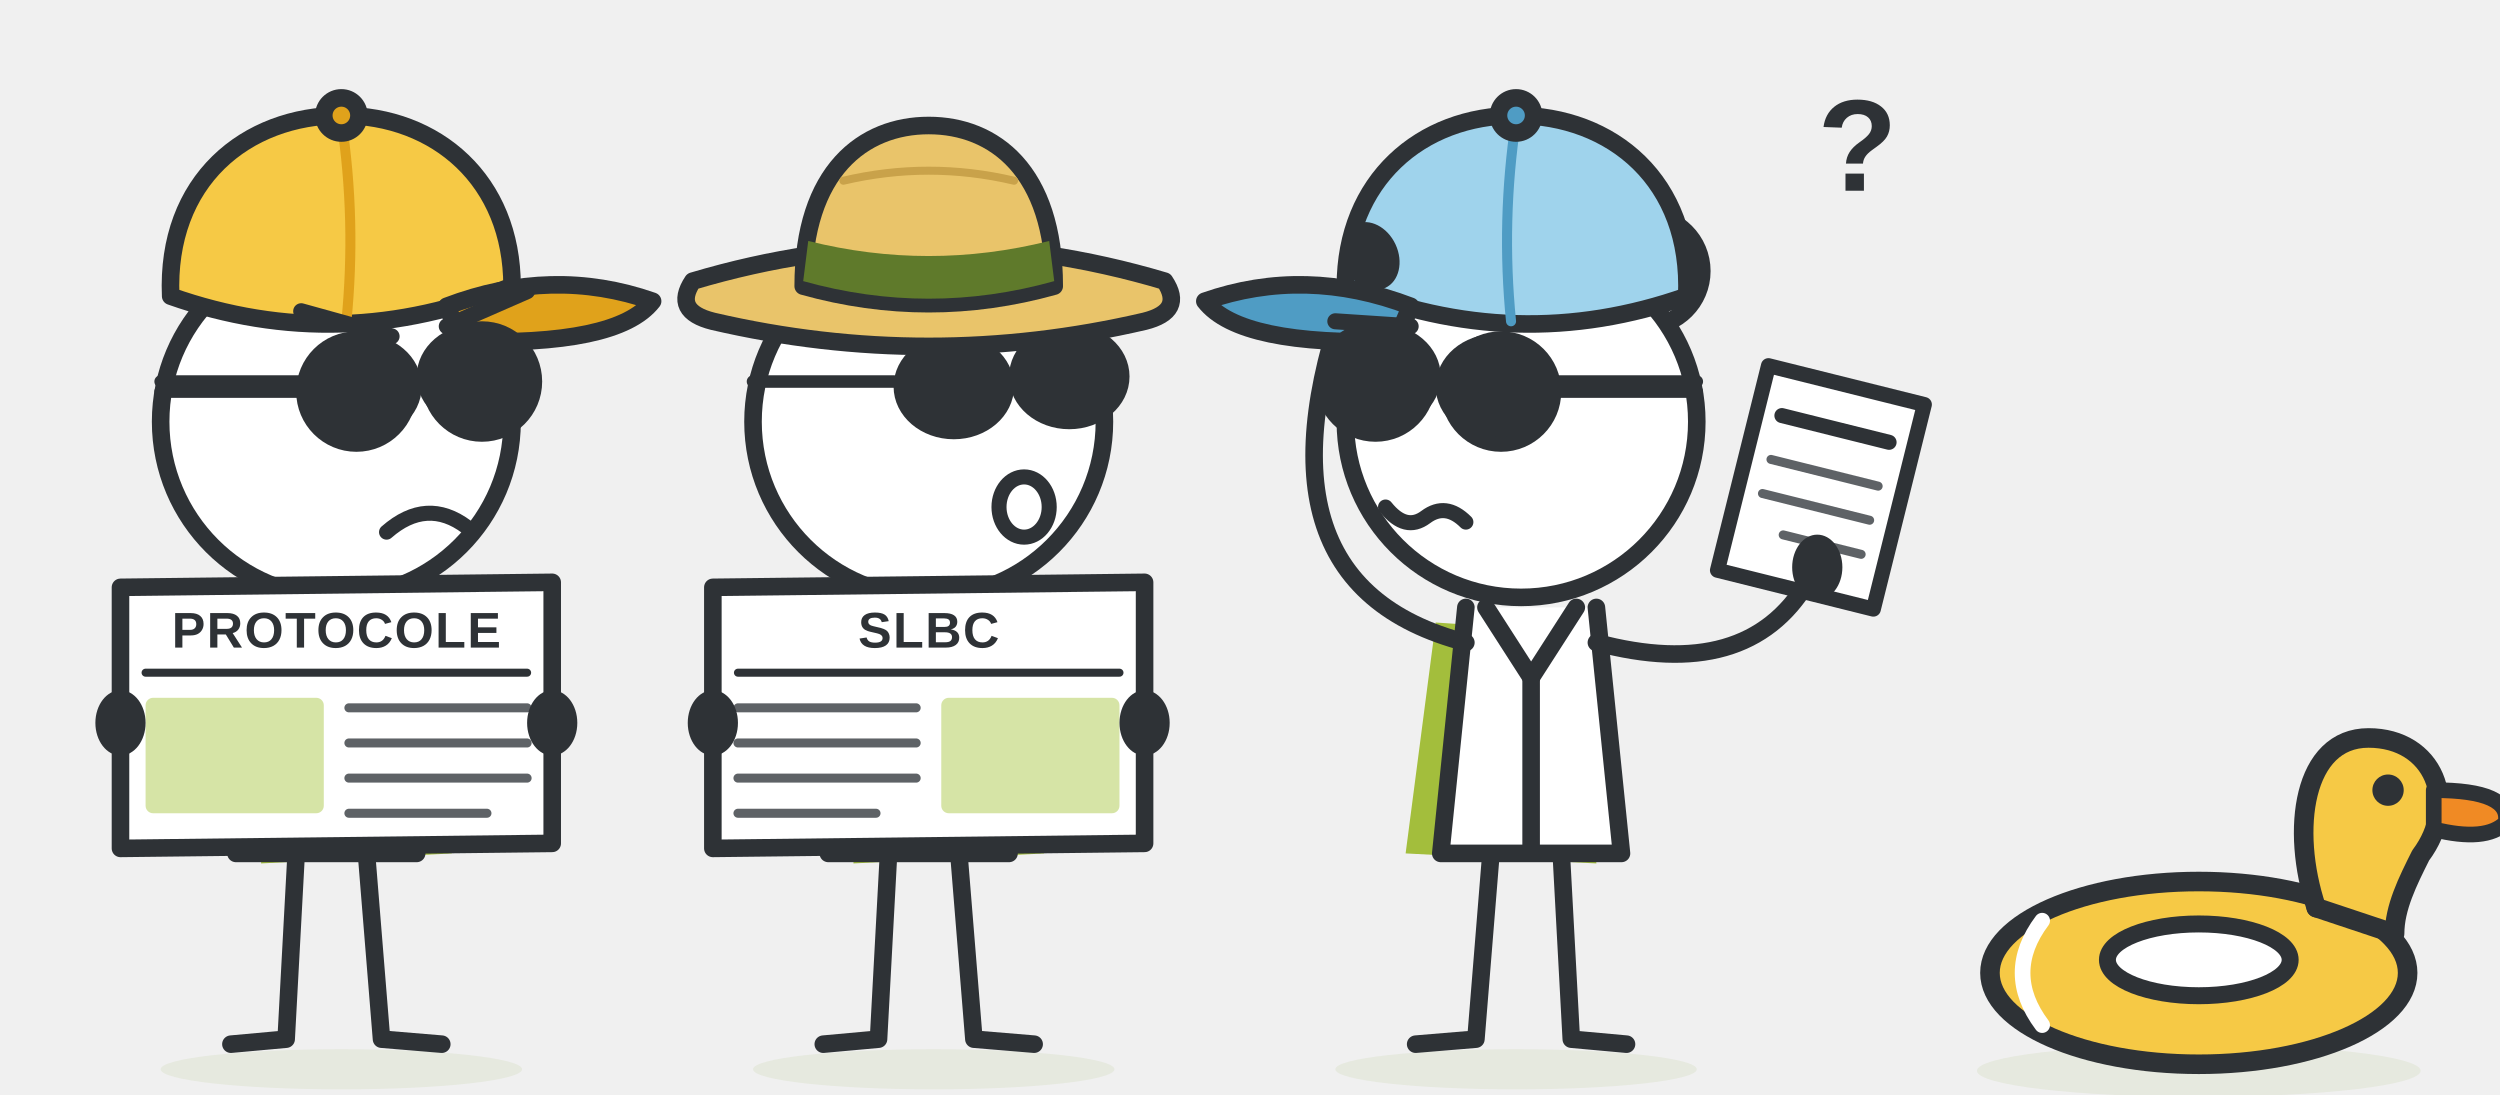
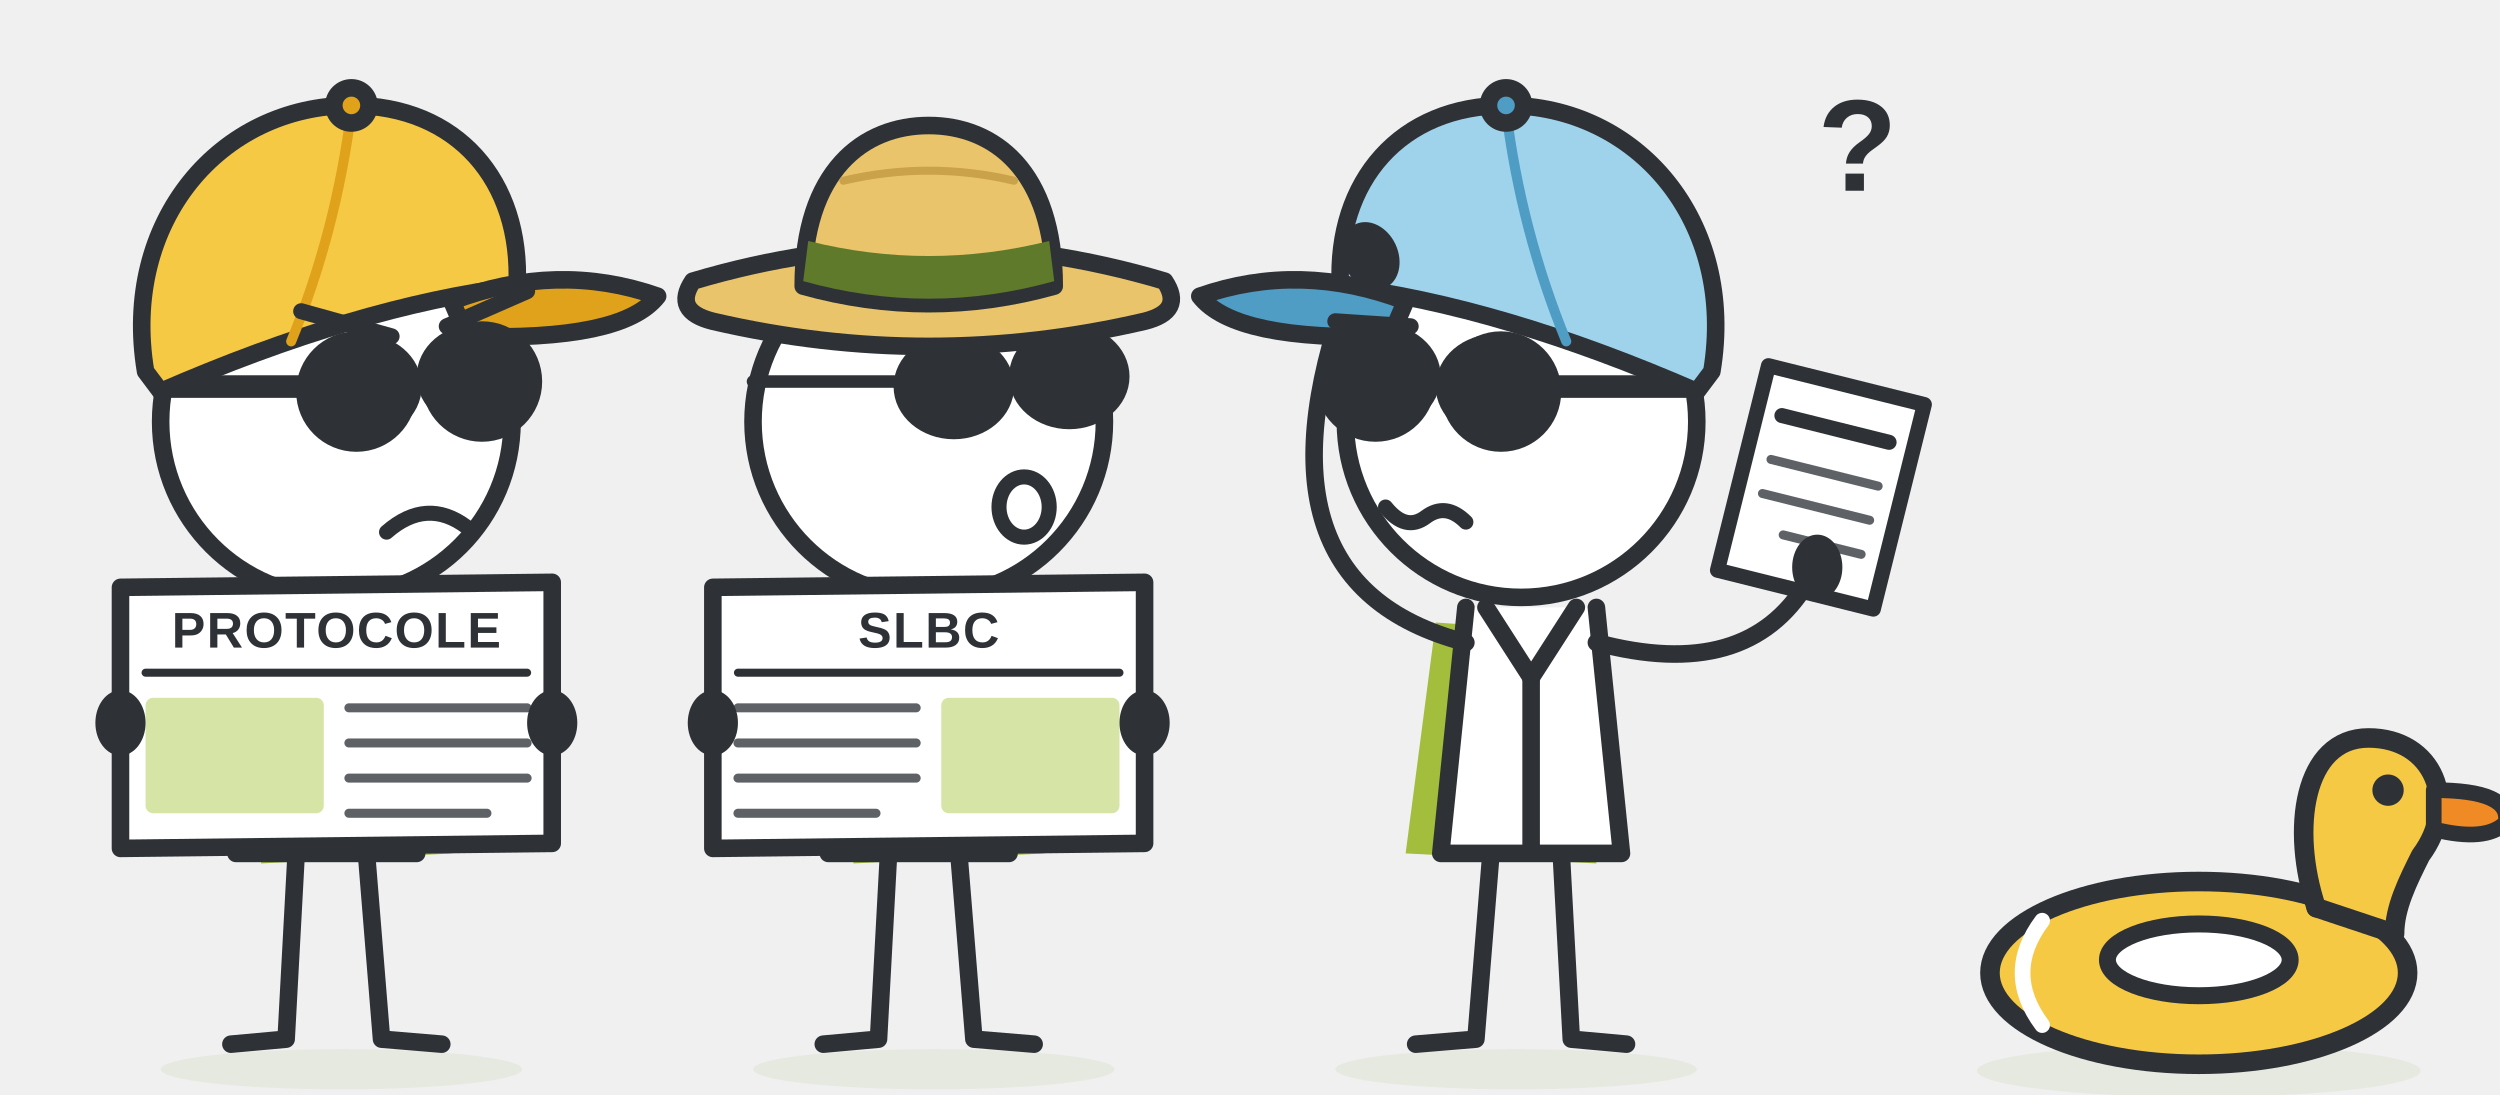
<svg xmlns="http://www.w3.org/2000/svg" aria-hidden="true" focusable="false" viewBox="28 -6 498 218" fill="none" stroke="#2E3236" stroke-width="3.5" stroke-linecap="round" stroke-linejoin="round">
  <g class="perso">
    <g transform="translate(0 6)">
      <ellipse cx="96" cy="201" rx="36" ry="4" fill="#E6E9DF" stroke="none" />
      <path d="M84 114 L112 112 L118 158 L80 160 Z" fill="#A3BE3C" stroke="none" />
      <path d="M87 158 L85 195 L74 196" />
      <path d="M101 158 L104 195 L116 196" />
      <path d="M80 109 L75 158 L111 158 L106 109" fill="#FFFFFF" />
      <path d="M84 109 L93 123 L102 109" />
      <path d="M93 123 L93 157" />
      <circle cx="95" cy="72" r="35" fill="#FFFFFF" />
      <path d="M60 64 L88 64" stroke-width="2.5" />
      <ellipse cx="100" cy="65" rx="10.5" ry="9" fill="#2E3236" stroke-width="3" />
      <ellipse cx="123" cy="63" rx="10.5" ry="9" fill="#2E3236" stroke-width="3" />
      <path d="M110 64 Q112 61.5 114 63" stroke-width="2.5" />
-       <path d="M62 47 C61 24 77 11 96 11 C115 11 130 24 130 45 Q96 59 62 47 Z" fill="#F6C945" />
-       <path d="M117 49 Q138 41 158 48 Q151 57 120 56 Z" fill="#E0A21B" />
-       <path d="M96 12 Q99 32 97 52" stroke="#E0A21B" stroke-width="2" fill="none" />
-       <circle cx="96" cy="11" r="3.5" fill="#E0A21B" />
+       <path d="M57 62 C52 32 72 9 98 9 C119 9 132 24 131 45 Q99 49 60 66 Z" fill="#F6C945" />
+       <path d="M118 48 Q139 40 159 47 Q152 56 121 55 Z" fill="#E0A21B" />
+       <path d="M98 10 Q95 34 86 56" stroke="#E0A21B" stroke-width="2" fill="none" />
+       <circle cx="98" cy="9" r="3.5" fill="#E0A21B" />
      <path d="M60 66 L88 66" stroke-width="2.5" />
      <circle cx="99" cy="66" r="10.5" fill="#2E3236" stroke-width="3" />
      <circle cx="124" cy="64" r="10.5" fill="#2E3236" stroke-width="3" />
      <path d="M109.5 65 Q111.5 62.5 113.5 64.5" stroke-width="2.5" />
      <circle cx="101" cy="70" r="2.6" fill="#2E3236" stroke="none" />
      <circle cx="125" cy="68" r="2.6" fill="#2E3236" stroke="none" />
      <path d="M105 94 Q113 87 121 93" stroke-width="3" />
      <path d="M88 50 L106 55" stroke-width="3.2" />
      <path d="M117 53 L133 46" stroke-width="3.2" />
    </g>
    <path d="M52 111 L138 110 L138 162 L52 163 Z" fill="#FFFFFF" />
    <text x="95" y="123" text-anchor="middle" font-family="Figtree, Arial, sans-serif" font-weight="800" font-size="10" letter-spacing="0.3" fill="#2E3236" stroke="none">PROTOCOLE</text>
    <path d="M57 128 L133 128" stroke-width="1.6" />
    <rect x="57" y="133" width="35.5" height="23" rx="1.5" fill="#D6E4A6" stroke="none" />
    <path d="M97.5 135 L133 135" stroke="#5E6266" stroke-width="1.8" />
    <path d="M97.5 142 L133 142" stroke="#5E6266" stroke-width="1.8" />
    <path d="M97.5 149 L133 149" stroke="#5E6266" stroke-width="1.8" />
    <path d="M97.5 156 L125 156" stroke="#5E6266" stroke-width="1.8" />
    <ellipse cx="52" cy="138" rx="5" ry="6.5" fill="#2E3236" stroke="none" />
    <ellipse cx="138" cy="138" rx="5" ry="6.5" fill="#2E3236" stroke="none" />
  </g>
  <g class="perso">
    <g transform="translate(118 6)">
      <ellipse cx="96" cy="201" rx="36" ry="4" fill="#E6E9DF" stroke="none" />
      <path d="M84 114 L112 112 L118 158 L80 160 Z" fill="#A3BE3C" stroke="none" />
      <path d="M87 158 L85 195 L74 196" />
      <path d="M101 158 L104 195 L116 196" />
      <path d="M80 109 L75 158 L111 158 L106 109" fill="#FFFFFF" />
      <path d="M84 109 L93 123 L102 109" />
      <path d="M93 123 L93 157" />
      <circle cx="95" cy="72" r="35" fill="#FFFFFF" />
      <path d="M60 64 L88 64" stroke-width="2.5" />
      <ellipse cx="100" cy="65" rx="10.5" ry="9" fill="#2E3236" stroke-width="3" />
      <ellipse cx="123" cy="63" rx="10.5" ry="9" fill="#2E3236" stroke-width="3" />
      <path d="M110 64 Q112 61.5 114 63" stroke-width="2.5" />
      <path d="M48 44 Q95 30 142 44 Q146 50 138 52 Q95 62 52 52 Q44 50 48 44 Z" fill="#E9C46A" />
      <path d="M70 45 C70 22 82 13 95 13 C108 13 120 22 120 45 Q95 52 70 45 Z" fill="#E9C46A" />
      <path d="M71 36 Q95 42 119 36 L120 44 Q95 51 70 44 Z" fill="#5F7A2B" stroke="none" />
      <path d="M78 24 Q95 20 112 24" stroke="#C9A24A" stroke-width="1.6" />
      <circle cx="100" cy="67" r="3.3" fill="#2E3236" stroke="none" />
      <circle cx="120" cy="65" r="3.3" fill="#2E3236" stroke="none" />
      <ellipse cx="114" cy="89" rx="5" ry="6" fill="#FFFFFF" stroke-width="3" />
    </g>
    <path d="M170 111 L256 110 L256 162 L170 163 Z" fill="#FFFFFF" />
    <text x="213" y="123" text-anchor="middle" font-family="Figtree, Arial, sans-serif" font-weight="800" font-size="10" letter-spacing="0.3" fill="#2E3236" stroke="none">SLBC</text>
    <path d="M175 128 L251 128" stroke-width="1.6" />
    <rect x="215.5" y="133" width="35.5" height="23" rx="1.5" fill="#D6E4A6" stroke="none" />
    <path d="M175 135 L210.5 135" stroke="#5E6266" stroke-width="1.8" />
    <path d="M175 142 L210.5 142" stroke="#5E6266" stroke-width="1.8" />
    <path d="M175 149 L210.5 149" stroke="#5E6266" stroke-width="1.8" />
    <path d="M175 156 L202.5 156" stroke="#5E6266" stroke-width="1.8" />
    <ellipse cx="170" cy="138" rx="5" ry="6.5" fill="#2E3236" stroke="none" />
    <ellipse cx="256" cy="138" rx="5" ry="6.5" fill="#2E3236" stroke="none" />
  </g>
  <g class="perso">
    <g transform="translate(236 6) translate(190 0) scale(-1 1)">
      <ellipse cx="96" cy="201" rx="36" ry="4" fill="#E6E9DF" stroke="none" />
      <path d="M84 114 L112 112 L118 158 L80 160 Z" fill="#A3BE3C" stroke="none" />
      <path d="M87 158 L85 195 L74 196" />
      <path d="M101 158 L104 195 L116 196" />
      <path d="M80 109 L75 158 L111 158 L106 109" fill="#FFFFFF" />
      <path d="M84 109 L93 123 L102 109" />
      <path d="M93 123 L93 157" />
      <path d="M106 116 Q152 104 128 42" />
      <circle cx="70" cy="42" r="11" fill="#FFFFFF" />
      <circle cx="95" cy="72" r="35" fill="#FFFFFF" />
      <path d="M60 64 L88 64" stroke-width="2.5" />
      <ellipse cx="100" cy="65" rx="10.5" ry="9" fill="#2E3236" stroke-width="3" />
      <ellipse cx="123" cy="63" rx="10.5" ry="9" fill="#2E3236" stroke-width="3" />
      <path d="M110 64 Q112 61.5 114 63" stroke-width="2.5" />
-       <path d="M62 47 C61 24 77 11 96 11 C115 11 130 24 130 45 Q96 59 62 47 Z" fill="#9FD3EC" />
-       <path d="M117 49 Q138 41 158 48 Q151 57 120 56 Z" fill="#4F9CC4" />
-       <path d="M96 12 Q99 32 97 52" stroke="#4F9CC4" stroke-width="2" fill="none" />
-       <circle cx="96" cy="11" r="3.5" fill="#4F9CC4" />
+       <path d="M57 62 C52 32 72 9 98 9 C119 9 132 24 131 45 Q99 49 60 66 Z" fill="#9FD3EC" />
+       <path d="M118 48 Q139 40 159 47 Q152 56 121 55 Z" fill="#4F9CC4" />
+       <path d="M98 10 Q95 34 86 56" stroke="#4F9CC4" stroke-width="2" fill="none" />
+       <circle cx="98" cy="9" r="3.5" fill="#4F9CC4" />
      <path d="M60 66 L88 66" stroke-width="2.5" />
      <circle cx="99" cy="66" r="10.5" fill="#2E3236" stroke-width="3" />
      <circle cx="124" cy="64" r="10.5" fill="#2E3236" stroke-width="3" />
      <path d="M109.5 65 Q111.5 62.5 113.5 64.5" stroke-width="2.5" />
      <circle cx="101" cy="67" r="2.6" fill="#2E3236" stroke="none" />
      <circle cx="125" cy="65" r="2.6" fill="#2E3236" stroke="none" />
      <path d="M106 92 Q110 88 114 91 Q118 94 122 89" stroke-width="3" />
      <path d="M117 53 L132 52" stroke-width="3.2" />
      <path d="M80 116 Q50 124 38 104" />
      <g transform="translate(-16 2) rotate(-14 52 86)">
        <path d="M36 62 L68 62 L68 104 L36 104 Z" fill="#FFFFFF" stroke-width="3" />
        <path d="M41 71 L63 71" stroke="#2E3236" stroke-width="3" />
        <path d="M41 80 L63 80" stroke="#5E6266" stroke-width="1.8" />
        <path d="M41 87 L63 87" stroke="#5E6266" stroke-width="1.8" />
        <path d="M41 94 L57 94" stroke="#5E6266" stroke-width="1.8" />
      </g>
      <ellipse cx="36" cy="101" rx="5" ry="6.5" fill="#2E3236" stroke="none" />
      <ellipse cx="125" cy="39" rx="5.5" ry="7" fill="#2E3236" stroke="none" transform="rotate(25 125 39)" />
    </g>
    <text x="398" y="32" text-anchor="middle" font-family="Figtree, Arial, sans-serif" font-weight="800" font-size="26" fill="#2E3236" stroke="none">?</text>
  </g>
  <g class="bouee" transform="translate(466 206) scale(1.3) translate(-466 -206)">
    <ellipse cx="466" cy="207" rx="34" ry="4" fill="#E6E9DF" stroke="none" />
    <ellipse cx="466" cy="192" rx="32" ry="14" fill="#F6C945" stroke="#2E3236" stroke-width="3" />
    <ellipse cx="466" cy="190" rx="14" ry="5.5" fill="#FFFFFF" stroke="#2E3236" stroke-width="2.6" />
    <path d="M442 184 Q436 192 442 200" stroke="#FFFFFF" stroke-width="2.4" fill="none" />
    <path d="M484 182 C482 170 486 162 492 160" stroke="#2E3236" stroke-width="3" fill="none" />
    <path d="M484 182 C480 170 482 156 492 156 C502 156 506 166 500 174 C498 178 496 182 496 186 Z" fill="#F6C945" stroke="#2E3236" stroke-width="3" />
    <path d="M502 164 Q514 164 513 169 Q510 172 502 170 Z" fill="#F08A24" stroke="#2E3236" stroke-width="2.4" />
    <circle cx="495" cy="164" r="2.4" fill="#2E3236" stroke="none" />
  </g>
</svg>
